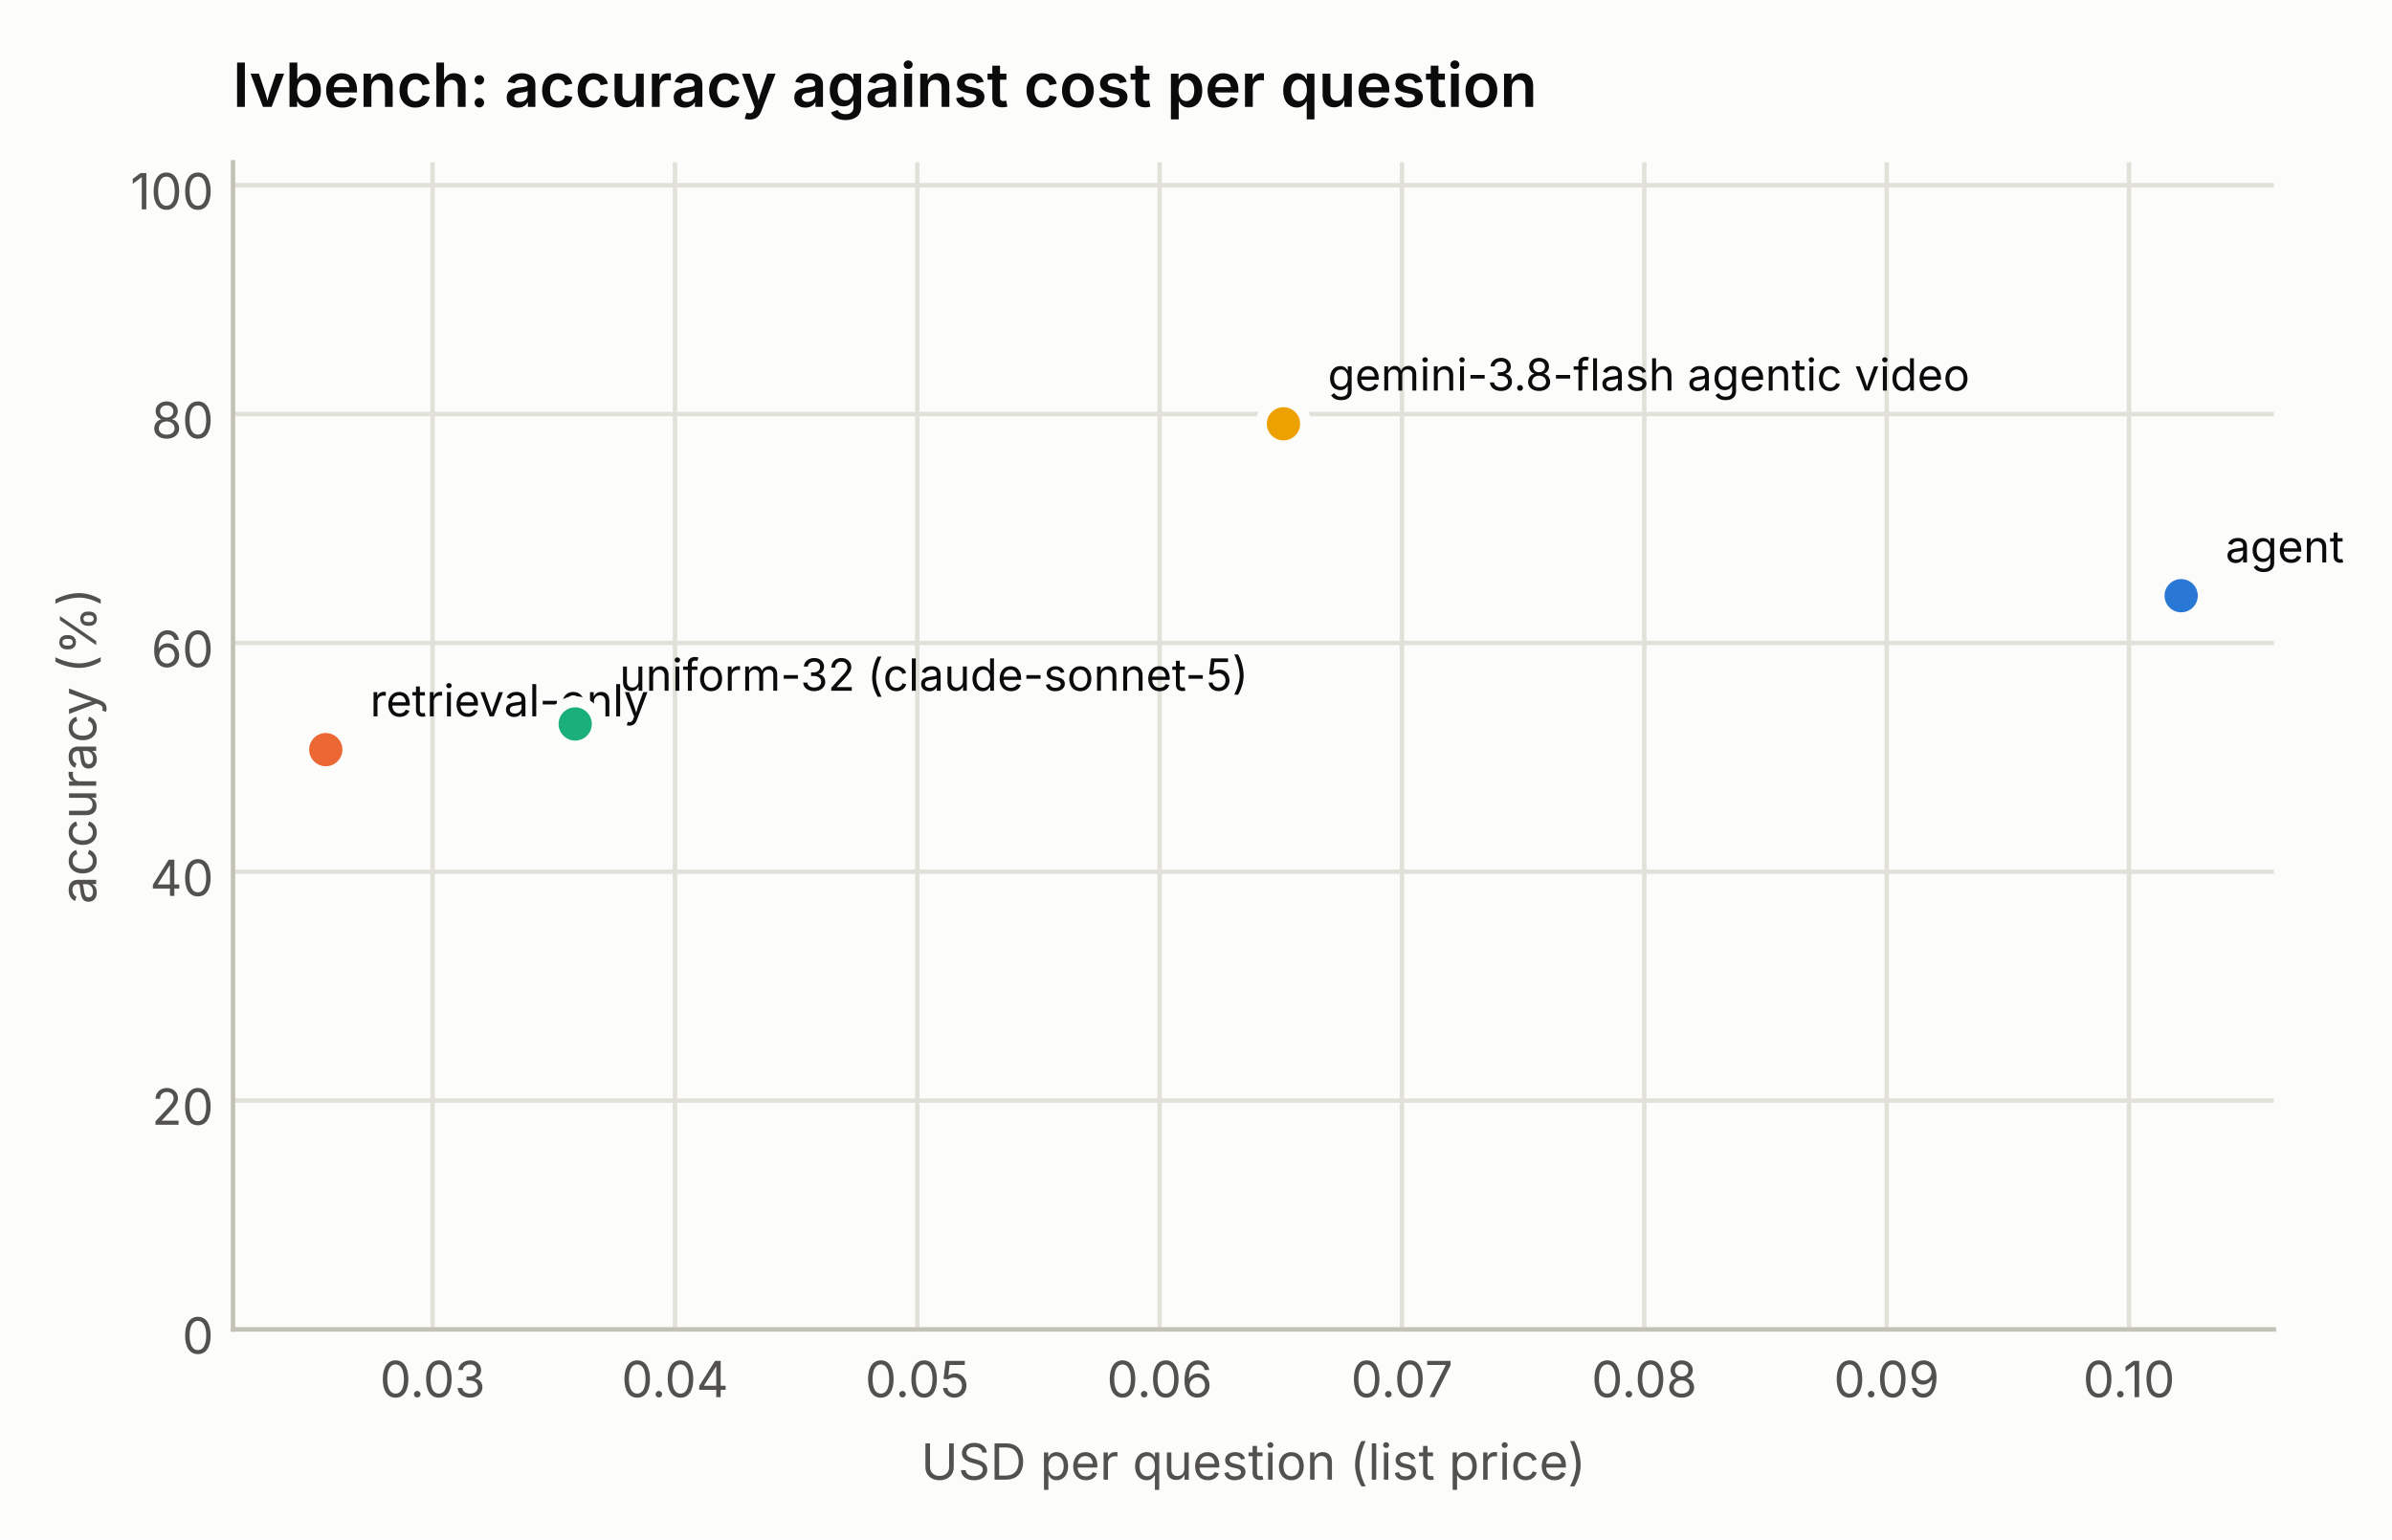
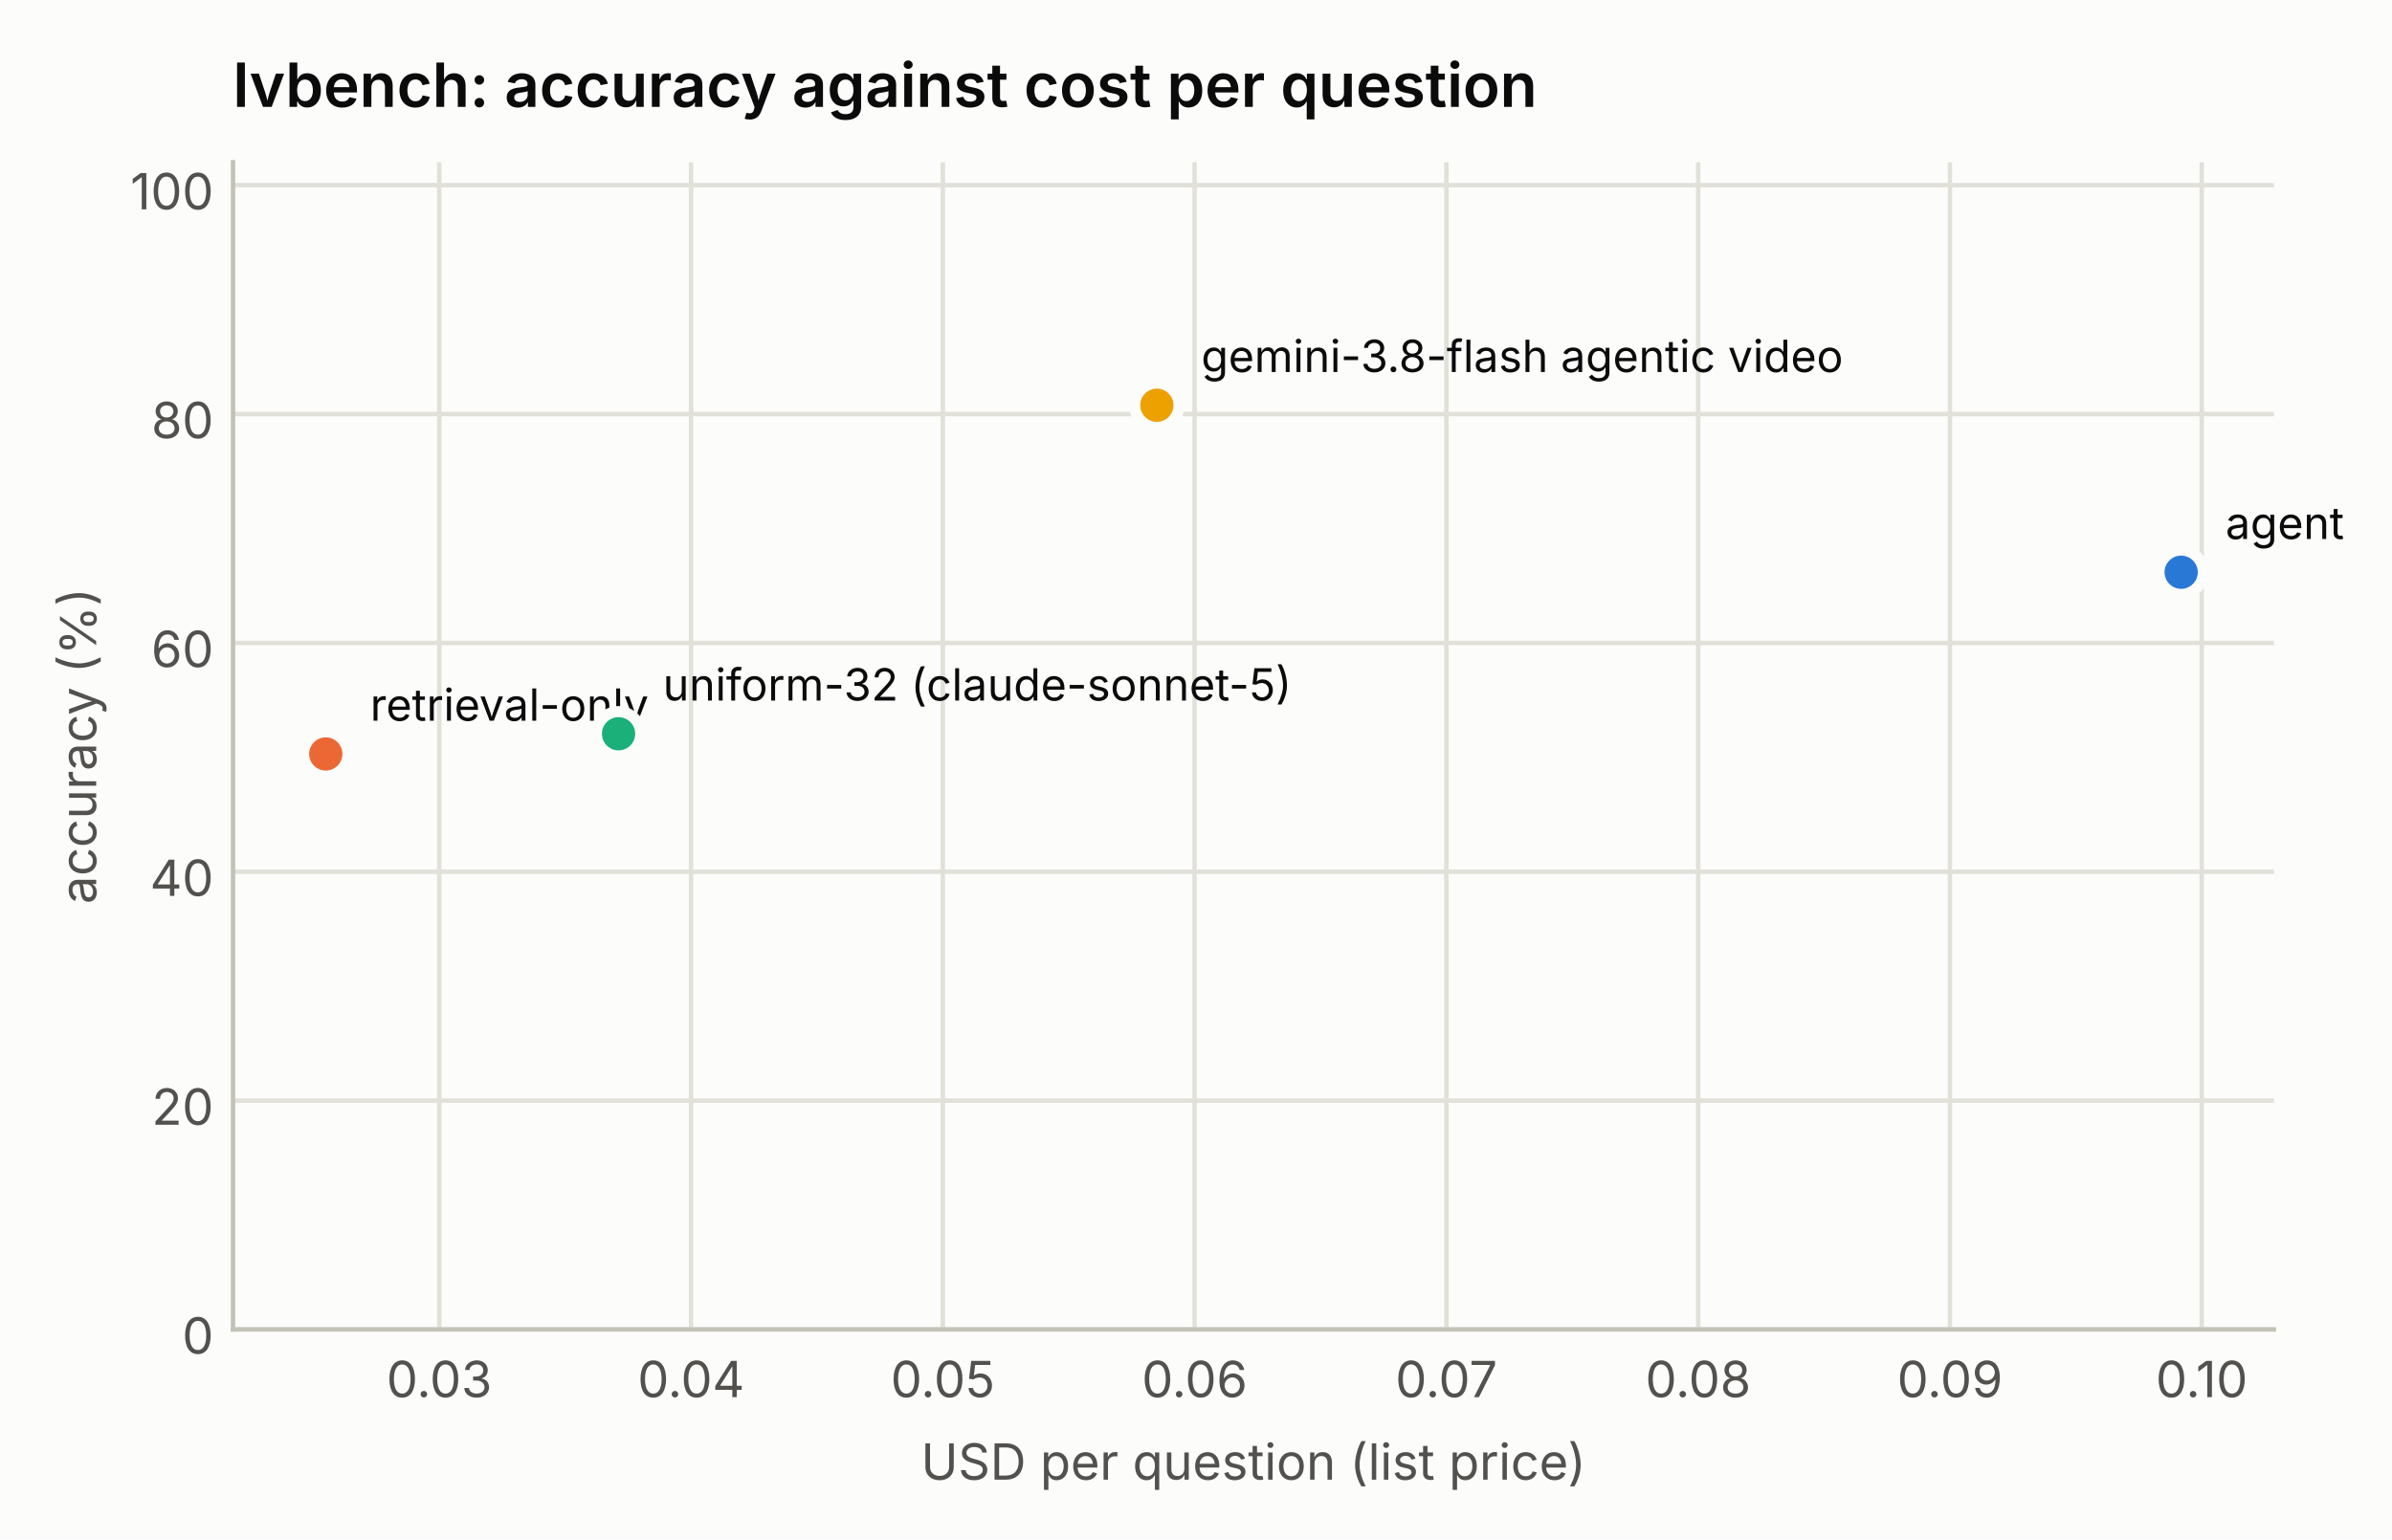
<svg xmlns="http://www.w3.org/2000/svg" xmlns:xlink="http://www.w3.org/1999/xlink" width="431.633pt" height="277.888pt" viewBox="0 0 431.633 277.888" version="1.1">
  <defs>
    <style type="text/css">*{stroke-linejoin: round; stroke-linecap: butt}</style>
  </defs>
  <g id="figure_1">
    <g id="patch_1">
      <path d="M 0 277.888  L 431.633 277.888  L 431.633 0  L 0 0  z " style="fill: #fcfcfb" />
    </g>
    <g id="axes_1">
      <g id="patch_2">
        <path d="M 42.047 239.968  L 410.327 239.968  L 410.327 29.296  L 42.047 29.296  z " style="fill: #fcfcfb" />
      </g>
      <g id="matplotlib.axis_1">
        <g id="xtick_1">
          <g id="line2d_1">
-             <path d="M 78.069 239.968  L 78.069 29.296  " clip-path="url(#p2a6484a795)" style="fill: none; stroke: #e1e0d9; stroke-width: 0.8; stroke-linecap: square" />
+             <path d="M 79.265 239.968  L 79.265 29.296  " clip-path="url(#p97880825a8)" style="fill: none; stroke: #e1e0d9; stroke-width: 0.8; stroke-linecap: square" />
          </g>
          <g id="line2d_2" />
          <g id="text_1">
-             <text style="font-size: 9px; font-family: 'Inter'; text-anchor: middle; fill: #52514e" x="78.069" y="252.187" transform="rotate(-0 78.06925 252.187)">0.03</text>
+             <text style="font-size: 9px; font-family: 'Inter'; text-anchor: middle; fill: #52514e" x="79.265" y="252.187" transform="rotate(-0 79.26527 252.187)">0.03</text>
          </g>
        </g>
        <g id="xtick_2">
          <g id="line2d_3">
-             <path d="M 121.798 239.968  L 121.798 29.296  " clip-path="url(#p2a6484a795)" style="fill: none; stroke: #e1e0d9; stroke-width: 0.8; stroke-linecap: square" />
+             <path d="M 124.698 239.968  L 124.698 29.296  " clip-path="url(#p97880825a8)" style="fill: none; stroke: #e1e0d9; stroke-width: 0.8; stroke-linecap: square" />
          </g>
          <g id="line2d_4" />
          <g id="text_2">
-             <text style="font-size: 9px; font-family: 'Inter'; text-anchor: middle; fill: #52514e" x="121.798" y="252.187" transform="rotate(-0 121.7977 252.187)">0.04</text>
+             <text style="font-size: 9px; font-family: 'Inter'; text-anchor: middle; fill: #52514e" x="124.698" y="252.187" transform="rotate(-0 124.6983 252.187)">0.04</text>
          </g>
        </g>
        <g id="xtick_3">
          <g id="line2d_5">
-             <path d="M 165.526 239.968  L 165.526 29.296  " clip-path="url(#p2a6484a795)" style="fill: none; stroke: #e1e0d9; stroke-width: 0.8; stroke-linecap: square" />
+             <path d="M 170.131 239.968  L 170.131 29.296  " clip-path="url(#p97880825a8)" style="fill: none; stroke: #e1e0d9; stroke-width: 0.8; stroke-linecap: square" />
          </g>
          <g id="line2d_6" />
          <g id="text_3">
-             <text style="font-size: 9px; font-family: 'Inter'; text-anchor: middle; fill: #52514e" x="165.526" y="252.187" transform="rotate(-0 165.5262 252.187)">0.05</text>
+             <text style="font-size: 9px; font-family: 'Inter'; text-anchor: middle; fill: #52514e" x="170.131" y="252.187" transform="rotate(-0 170.1314 252.187)">0.05</text>
          </g>
        </g>
        <g id="xtick_4">
          <g id="line2d_7">
-             <path d="M 209.255 239.968  L 209.255 29.296  " clip-path="url(#p2a6484a795)" style="fill: none; stroke: #e1e0d9; stroke-width: 0.8; stroke-linecap: square" />
+             <path d="M 215.564 239.968  L 215.564 29.296  " clip-path="url(#p97880825a8)" style="fill: none; stroke: #e1e0d9; stroke-width: 0.8; stroke-linecap: square" />
          </g>
          <g id="line2d_8" />
          <g id="text_4">
-             <text style="font-size: 9px; font-family: 'Inter'; text-anchor: middle; fill: #52514e" x="209.255" y="252.187" transform="rotate(-0 209.2547 252.187)">0.06</text>
+             <text style="font-size: 9px; font-family: 'Inter'; text-anchor: middle; fill: #52514e" x="215.564" y="252.187" transform="rotate(-0 215.5645 252.187)">0.06</text>
          </g>
        </g>
        <g id="xtick_5">
          <g id="line2d_9">
-             <path d="M 252.983 239.968  L 252.983 29.296  " clip-path="url(#p2a6484a795)" style="fill: none; stroke: #e1e0d9; stroke-width: 0.8; stroke-linecap: square" />
+             <path d="M 260.998 239.968  L 260.998 29.296  " clip-path="url(#p97880825a8)" style="fill: none; stroke: #e1e0d9; stroke-width: 0.8; stroke-linecap: square" />
          </g>
          <g id="line2d_10" />
          <g id="text_5">
-             <text style="font-size: 9px; font-family: 'Inter'; text-anchor: middle; fill: #52514e" x="252.983" y="252.187" transform="rotate(-0 252.9832 252.187)">0.07</text>
+             <text style="font-size: 9px; font-family: 'Inter'; text-anchor: middle; fill: #52514e" x="260.998" y="252.187" transform="rotate(-0 260.9975 252.187)">0.07</text>
          </g>
        </g>
        <g id="xtick_6">
          <g id="line2d_11">
-             <path d="M 296.712 239.968  L 296.712 29.296  " clip-path="url(#p2a6484a795)" style="fill: none; stroke: #e1e0d9; stroke-width: 0.8; stroke-linecap: square" />
+             <path d="M 306.431 239.968  L 306.431 29.296  " clip-path="url(#p97880825a8)" style="fill: none; stroke: #e1e0d9; stroke-width: 0.8; stroke-linecap: square" />
          </g>
          <g id="line2d_12" />
          <g id="text_6">
-             <text style="font-size: 9px; font-family: 'Inter'; text-anchor: middle; fill: #52514e" x="296.712" y="252.187" transform="rotate(-0 296.7117 252.187)">0.08</text>
+             <text style="font-size: 9px; font-family: 'Inter'; text-anchor: middle; fill: #52514e" x="306.431" y="252.187" transform="rotate(-0 306.4306 252.187)">0.08</text>
          </g>
        </g>
        <g id="xtick_7">
          <g id="line2d_13">
-             <path d="M 340.44 239.968  L 340.44 29.296  " clip-path="url(#p2a6484a795)" style="fill: none; stroke: #e1e0d9; stroke-width: 0.8; stroke-linecap: square" />
+             <path d="M 351.864 239.968  L 351.864 29.296  " clip-path="url(#p97880825a8)" style="fill: none; stroke: #e1e0d9; stroke-width: 0.8; stroke-linecap: square" />
          </g>
          <g id="line2d_14" />
          <g id="text_7">
-             <text style="font-size: 9px; font-family: 'Inter'; text-anchor: middle; fill: #52514e" x="340.44" y="252.187" transform="rotate(-0 340.4402 252.187)">0.09</text>
+             <text style="font-size: 9px; font-family: 'Inter'; text-anchor: middle; fill: #52514e" x="351.864" y="252.187" transform="rotate(-0 351.8637 252.187)">0.09</text>
          </g>
        </g>
        <g id="xtick_8">
          <g id="line2d_15">
-             <path d="M 384.169 239.968  L 384.169 29.296  " clip-path="url(#p2a6484a795)" style="fill: none; stroke: #e1e0d9; stroke-width: 0.8; stroke-linecap: square" />
+             <path d="M 397.297 239.968  L 397.297 29.296  " clip-path="url(#p97880825a8)" style="fill: none; stroke: #e1e0d9; stroke-width: 0.8; stroke-linecap: square" />
          </g>
          <g id="line2d_16" />
          <g id="text_8">
-             <text style="font-size: 9px; font-family: 'Inter'; text-anchor: middle; fill: #52514e" x="384.169" y="252.187" transform="rotate(-0 384.1687 252.187)">0.10</text>
+             <text style="font-size: 9px; font-family: 'Inter'; text-anchor: middle; fill: #52514e" x="397.297" y="252.187" transform="rotate(-0 397.2967 252.187)">0.10</text>
          </g>
        </g>
        <g id="text_9">
          <text style="font-size: 9px; font-family: 'Inter'; text-anchor: middle; fill: #52514e" x="226.187" y="267.077" transform="rotate(-0 226.187 267.0766)">USD per question (list price)</text>
        </g>
      </g>
      <g id="matplotlib.axis_2">
        <g id="ytick_1">
          <g id="line2d_17">
-             <path d="M 42.047 239.968  L 410.327 239.968  " clip-path="url(#p2a6484a795)" style="fill: none; stroke: #e1e0d9; stroke-width: 0.8; stroke-linecap: square" />
+             <path d="M 42.047 239.968  L 410.327 239.968  " clip-path="url(#p97880825a8)" style="fill: none; stroke: #e1e0d9; stroke-width: 0.8; stroke-linecap: square" />
          </g>
          <g id="line2d_18" />
          <g id="text_10">
            <text style="font-size: 9px; font-family: 'Inter'; text-anchor: end; fill: #52514e" x="38.547" y="244.328" transform="rotate(-0 38.54699 244.3276)">0</text>
          </g>
        </g>
        <g id="ytick_2">
          <g id="line2d_19">
-             <path d="M 42.047 198.66  L 410.327 198.66  " clip-path="url(#p2a6484a795)" style="fill: none; stroke: #e1e0d9; stroke-width: 0.8; stroke-linecap: square" />
+             <path d="M 42.047 198.66  L 410.327 198.66  " clip-path="url(#p97880825a8)" style="fill: none; stroke: #e1e0d9; stroke-width: 0.8; stroke-linecap: square" />
          </g>
          <g id="line2d_20" />
          <g id="text_11">
            <text style="font-size: 9px; font-family: 'Inter'; text-anchor: end; fill: #52514e" x="38.547" y="203.019" transform="rotate(-0 38.54699 203.0194)">20</text>
          </g>
        </g>
        <g id="ytick_3">
          <g id="line2d_21">
-             <path d="M 42.047 157.352  L 410.327 157.352  " clip-path="url(#p2a6484a795)" style="fill: none; stroke: #e1e0d9; stroke-width: 0.8; stroke-linecap: square" />
+             <path d="M 42.047 157.352  L 410.327 157.352  " clip-path="url(#p97880825a8)" style="fill: none; stroke: #e1e0d9; stroke-width: 0.8; stroke-linecap: square" />
          </g>
          <g id="line2d_22" />
          <g id="text_12">
            <text style="font-size: 9px; font-family: 'Inter'; text-anchor: end; fill: #52514e" x="38.547" y="161.711" transform="rotate(-0 38.54699 161.7112)">40</text>
          </g>
        </g>
        <g id="ytick_4">
          <g id="line2d_23">
-             <path d="M 42.047 116.044  L 410.327 116.044  " clip-path="url(#p2a6484a795)" style="fill: none; stroke: #e1e0d9; stroke-width: 0.8; stroke-linecap: square" />
+             <path d="M 42.047 116.044  L 410.327 116.044  " clip-path="url(#p97880825a8)" style="fill: none; stroke: #e1e0d9; stroke-width: 0.8; stroke-linecap: square" />
          </g>
          <g id="line2d_24" />
          <g id="text_13">
            <text style="font-size: 9px; font-family: 'Inter'; text-anchor: end; fill: #52514e" x="38.547" y="120.403" transform="rotate(-0 38.54699 120.4029)">60</text>
          </g>
        </g>
        <g id="ytick_5">
          <g id="line2d_25">
-             <path d="M 42.047 74.735  L 410.327 74.735  " clip-path="url(#p2a6484a795)" style="fill: none; stroke: #e1e0d9; stroke-width: 0.8; stroke-linecap: square" />
+             <path d="M 42.047 74.735  L 410.327 74.735  " clip-path="url(#p97880825a8)" style="fill: none; stroke: #e1e0d9; stroke-width: 0.8; stroke-linecap: square" />
          </g>
          <g id="line2d_26" />
          <g id="text_14">
            <text style="font-size: 9px; font-family: 'Inter'; text-anchor: end; fill: #52514e" x="38.547" y="79.095" transform="rotate(-0 38.54699 79.09468)">80</text>
          </g>
        </g>
        <g id="ytick_6">
          <g id="line2d_27">
-             <path d="M 42.047 33.427  L 410.327 33.427  " clip-path="url(#p2a6484a795)" style="fill: none; stroke: #e1e0d9; stroke-width: 0.8; stroke-linecap: square" />
+             <path d="M 42.047 33.427  L 410.327 33.427  " clip-path="url(#p97880825a8)" style="fill: none; stroke: #e1e0d9; stroke-width: 0.8; stroke-linecap: square" />
          </g>
          <g id="line2d_28" />
          <g id="text_15">
            <text style="font-size: 9px; font-family: 'Inter'; text-anchor: end; fill: #52514e" x="38.547" y="37.786" transform="rotate(-0 38.54699 37.78645)">100</text>
          </g>
        </g>
        <g id="text_16">
          <text style="font-size: 9px; font-family: 'Inter'; text-anchor: middle; fill: #52514e" x="17.359" y="134.632" transform="rotate(-90 17.35875 134.6322)">accuracy (%)</text>
        </g>
      </g>
      <g id="patch_3">
        <path d="M 42.047 239.968  L 42.047 29.296  " style="fill: none; stroke: #c3c2b7; stroke-width: 0.8; stroke-linejoin: miter; stroke-linecap: square" />
      </g>
      <g id="patch_4">
        <path d="M 42.047 239.968  L 410.327 239.968  " style="fill: none; stroke: #c3c2b7; stroke-width: 0.8; stroke-linejoin: miter; stroke-linecap: square" />
      </g>
      <g id="PathCollection_1">
        <defs>
-           <path id="ma57eeafcd7" d="M 0 4  C 1.061 4 2.078 3.579 2.828 2.828  C 3.579 2.078 4 1.061 4 0  C 4 -1.061 3.579 -2.078 2.828 -2.828  C 2.078 -3.579 1.061 -4 0 -4  C -1.061 -4 -2.078 -3.579 -2.828 -2.828  C -3.579 -2.078 -4 -1.061 -4 0  C -4 1.061 -3.579 2.078 -2.828 2.828  C -2.078 3.579 -1.061 4 0 4  z " style="stroke: #fcfcfb; stroke-width: 2" />
-         </defs>
-         <g clip-path="url(#p2a6484a795)">
-           <use xlink:href="#ma57eeafcd7" x="393.587" y="107.523" style="fill: #2a78d6; stroke: #fcfcfb; stroke-width: 2" />
+           <path id="mdf9af9c8ee" d="M 0 4  C 1.061 4 2.078 3.579 2.828 2.828  C 3.579 2.078 4 1.061 4 0  C 4 -1.061 3.579 -2.078 2.828 -2.828  C 2.078 -3.579 1.061 -4 0 -4  C -1.061 -4 -2.078 -3.579 -2.828 -2.828  C -3.579 -2.078 -4 -1.061 -4 0  C -4 1.061 -3.579 2.078 -2.828 2.828  C -2.078 3.579 -1.061 4 0 4  z " style="stroke: #fcfcfb; stroke-width: 2" />
+         </defs>
+         <g clip-path="url(#p97880825a8)">
+           <use xlink:href="#mdf9af9c8ee" x="393.587" y="103.287" style="fill: #2a78d6; stroke: #fcfcfb; stroke-width: 2" />
        </g>
      </g>
      <g id="text_17">
-         <text style="font-size: 8px; font-family: 'Inter'; text-anchor: start; fill: #0b0b0b" x="401.587" y="101.523" transform="rotate(-0 401.587 101.5226)">agent</text>
+         <text style="font-size: 8px; font-family: 'Inter'; text-anchor: start; fill: #0b0b0b" x="401.587" y="97.287" transform="rotate(-0 401.587 97.28659)">agent</text>
      </g>
      <g id="PathCollection_2">
        <defs>
-           <path id="m14b5f66df3" d="M 0 4  C 1.061 4 2.078 3.579 2.828 2.828  C 3.579 2.078 4 1.061 4 0  C 4 -1.061 3.579 -2.078 2.828 -2.828  C 2.078 -3.579 1.061 -4 0 -4  C -1.061 -4 -2.078 -3.579 -2.828 -2.828  C -3.579 -2.078 -4 -1.061 -4 0  C -4 1.061 -3.579 2.078 -2.828 2.828  C -2.078 3.579 -1.061 4 0 4  z " style="stroke: #fcfcfb; stroke-width: 2" />
-         </defs>
-         <g clip-path="url(#p2a6484a795)">
-           <use xlink:href="#m14b5f66df3" x="58.787" y="135.308" style="fill: #eb6834; stroke: #fcfcfb; stroke-width: 2" />
+           <path id="m9542a6bbee" d="M 0 4  C 1.061 4 2.078 3.579 2.828 2.828  C 3.579 2.078 4 1.061 4 0  C 4 -1.061 3.579 -2.078 2.828 -2.828  C 2.078 -3.579 1.061 -4 0 -4  C -1.061 -4 -2.078 -3.579 -2.828 -2.828  C -3.579 -2.078 -4 -1.061 -4 0  C -4 1.061 -3.579 2.078 -2.828 2.828  C -2.078 3.579 -1.061 4 0 4  z " style="stroke: #fcfcfb; stroke-width: 2" />
+         </defs>
+         <g clip-path="url(#p97880825a8)">
+           <use xlink:href="#m9542a6bbee" x="58.787" y="136.09" style="fill: #eb6834; stroke: #fcfcfb; stroke-width: 2" />
        </g>
      </g>
      <g id="text_18">
-         <text style="font-size: 8px; font-family: 'Inter'; text-anchor: start; fill: #0b0b0b" x="66.787" y="129.308" transform="rotate(-0 66.78699 129.3084)">retrieval-only</text>
+         <text style="font-size: 8px; font-family: 'Inter'; text-anchor: start; fill: #0b0b0b" x="66.787" y="130.09" transform="rotate(-0 66.78699 130.0902)">retrieval-only</text>
      </g>
      <g id="PathCollection_3">
        <defs>
-           <path id="m55db61096c" d="M 0 4  C 1.061 4 2.078 3.579 2.828 2.828  C 3.579 2.078 4 1.061 4 0  C 4 -1.061 3.579 -2.078 2.828 -2.828  C 2.078 -3.579 1.061 -4 0 -4  C -1.061 -4 -2.078 -3.579 -2.828 -2.828  C -3.579 -2.078 -4 -1.061 -4 0  C -4 1.061 -3.579 2.078 -2.828 2.828  C -2.078 3.579 -1.061 4 0 4  z " style="stroke: #fcfcfb; stroke-width: 2" />
-         </defs>
-         <g clip-path="url(#p2a6484a795)">
-           <use xlink:href="#m55db61096c" x="103.795" y="130.677" style="fill: #1baf7a; stroke: #fcfcfb; stroke-width: 2" />
+           <path id="m0903bb3a83" d="M 0 4  C 1.061 4 2.078 3.579 2.828 2.828  C 3.579 2.078 4 1.061 4 0  C 4 -1.061 3.579 -2.078 2.828 -2.828  C 2.078 -3.579 1.061 -4 0 -4  C -1.061 -4 -2.078 -3.579 -2.828 -2.828  C -3.579 -2.078 -4 -1.061 -4 0  C -4 1.061 -3.579 2.078 -2.828 2.828  C -2.078 3.579 -1.061 4 0 4  z " style="stroke: #fcfcfb; stroke-width: 2" />
+         </defs>
+         <g clip-path="url(#p97880825a8)">
+           <use xlink:href="#m0903bb3a83" x="111.618" y="132.445" style="fill: #1baf7a; stroke: #fcfcfb; stroke-width: 2" />
        </g>
      </g>
      <g id="text_19">
-         <text style="font-size: 8px; font-family: 'Inter'; text-anchor: start; fill: #0b0b0b" x="111.795" y="124.677" transform="rotate(-0 111.7952 124.6774)">uniform-32 (claude-sonnet-5)</text>
+         <text style="font-size: 8px; font-family: 'Inter'; text-anchor: start; fill: #0b0b0b" x="119.618" y="126.445" transform="rotate(-0 119.6182 126.4453)">uniform-32 (claude-sonnet-5)</text>
      </g>
      <g id="PathCollection_4">
        <defs>
-           <path id="mbfd9eed4f0" d="M 0 4  C 1.061 4 2.078 3.579 2.828 2.828  C 3.579 2.078 4 1.061 4 0  C 4 -1.061 3.579 -2.078 2.828 -2.828  C 2.078 -3.579 1.061 -4 0 -4  C -1.061 -4 -2.078 -3.579 -2.828 -2.828  C -3.579 -2.078 -4 -1.061 -4 0  C -4 1.061 -3.579 2.078 -2.828 2.828  C -2.078 3.579 -1.061 4 0 4  z " style="stroke: #fcfcfb; stroke-width: 2" />
-         </defs>
-         <g clip-path="url(#p2a6484a795)">
-           <use xlink:href="#mbfd9eed4f0" x="231.601" y="76.497" style="fill: #eda100; stroke: #fcfcfb; stroke-width: 2" />
+           <path id="m7219109aec" d="M 0 4  C 1.061 4 2.078 3.579 2.828 2.828  C 3.579 2.078 4 1.061 4 0  C 4 -1.061 3.579 -2.078 2.828 -2.828  C 2.078 -3.579 1.061 -4 0 -4  C -1.061 -4 -2.078 -3.579 -2.828 -2.828  C -3.579 -2.078 -4 -1.061 -4 0  C -4 1.061 -3.579 2.078 -2.828 2.828  C -2.078 3.579 -1.061 4 0 4  z " style="stroke: #fcfcfb; stroke-width: 2" />
+         </defs>
+         <g clip-path="url(#p97880825a8)">
+           <use xlink:href="#m7219109aec" x="208.753" y="73.147" style="fill: #eda100; stroke: #fcfcfb; stroke-width: 2" />
        </g>
      </g>
      <g id="text_20">
-         <text style="font-size: 8px; font-family: 'Inter'; text-anchor: start; fill: #0b0b0b" x="239.601" y="70.497" transform="rotate(-0 239.6008 70.49727)">gemini-3.8-flash agentic video</text>
+         <text style="font-size: 8px; font-family: 'Inter'; text-anchor: start; fill: #0b0b0b" x="216.753" y="67.147" transform="rotate(-0 216.7526 67.14653)">gemini-3.8-flash agentic video</text>
      </g>
      <g id="text_21">
        <text style="font-weight: 600; font-size: 11px; font-family: 'Inter'; text-anchor: start; fill: #0b0b0b" x="42.047" y="19.296" transform="rotate(-0 42.04699 19.29625)">lvbench: accuracy against cost per question</text>
      </g>
    </g>
  </g>
  <defs>
-     <clipPath id="p2a6484a795">
+     <clipPath id="p97880825a8">
      <rect x="42.047" y="29.296" width="368.28" height="210.672" />
    </clipPath>
  </defs>
</svg>
